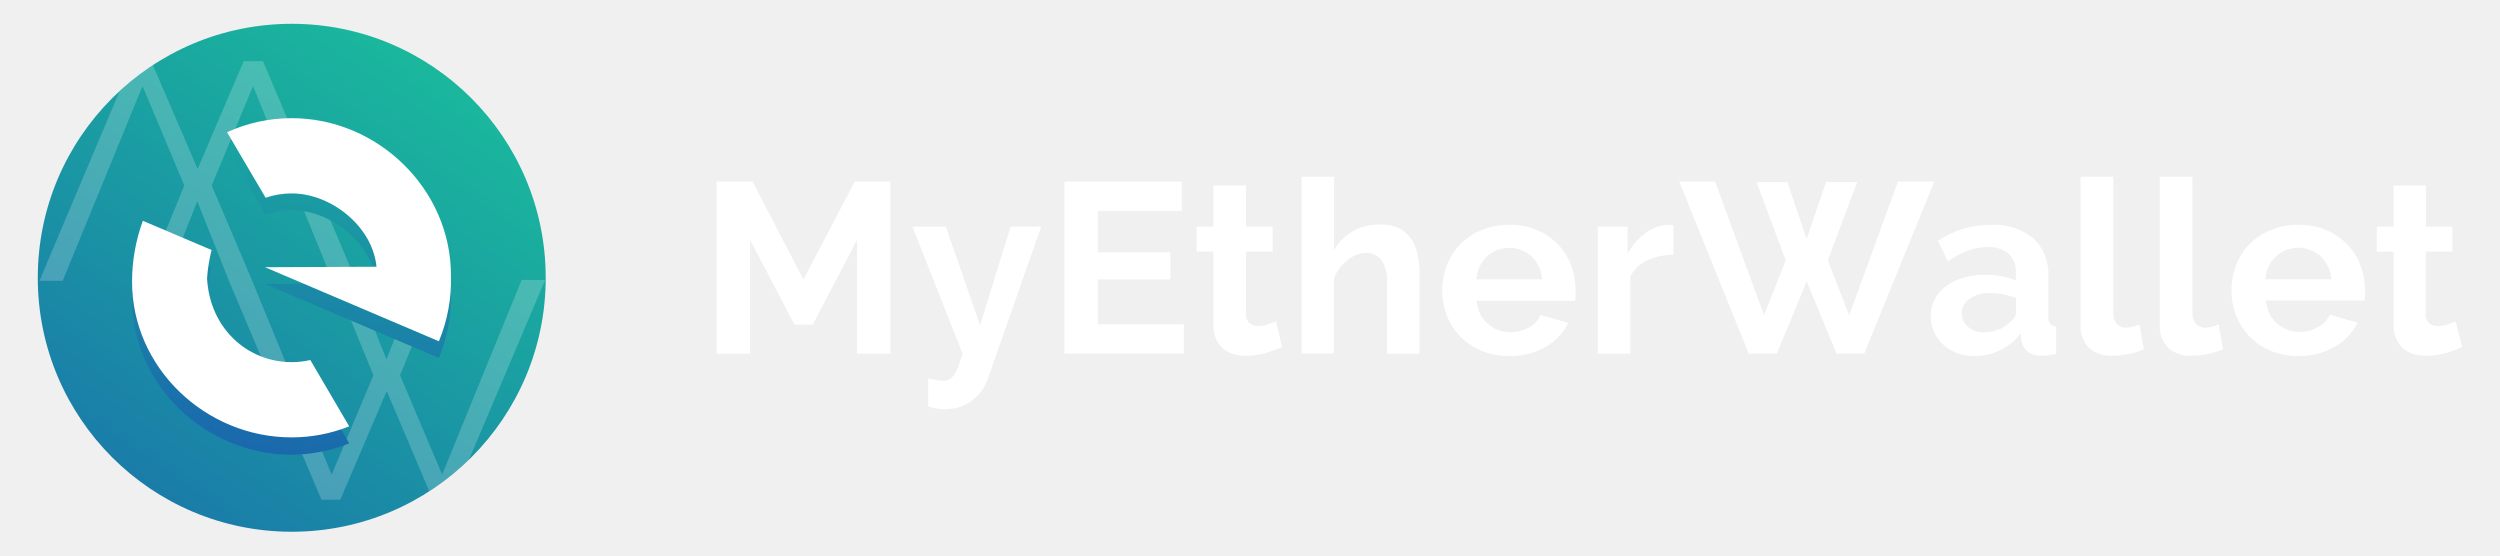
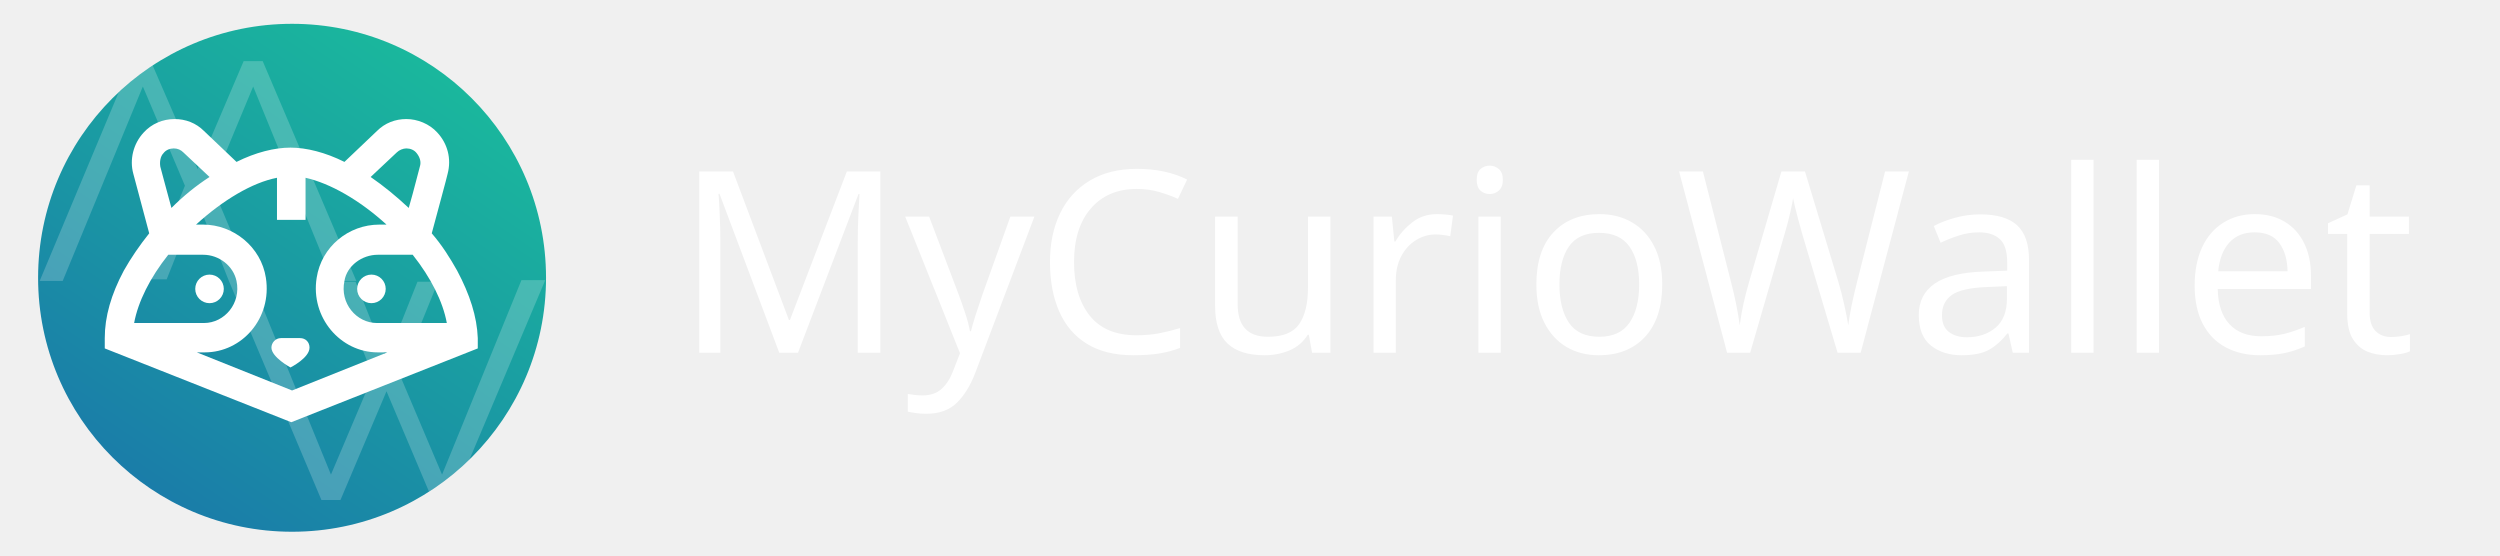
- <svg xmlns="http://www.w3.org/2000/svg" xmlns:xlink="http://www.w3.org/1999/xlink" viewBox="0 0 315 70">
-   <defs>
-     <style>.cls-1{fill:none}.cls-2{fill:url(#linear-gradient)}.cls-3,.cls-5{fill:#fff}.cls-4{clip-path:url(#clip-path)}.cls-5{opacity:.2}.cls-6{fill:url(#linear-gradient-2)}.cls-7{fill:url(#linear-gradient-3)}</style>
-     <linearGradient id="linear-gradient" x1="57.55" y1="4.4" x2="-.67" y2="90.08" gradientUnits="userSpaceOnUse">
-       <stop offset="0" stop-color="#1abc9c" />
-       <stop offset="1" stop-color="#1a5daf" />
-     </linearGradient>
-     <clipPath id="clip-path">
-       <circle class="cls-1" cx="36.76" cy="35" r="32" />
+ <svg xmlns="http://www.w3.org/2000/svg" xmlns:xlink="http://www.w3.org/1999/xlink" version="1.1" id="Layer_1" x="0px" y="0px" viewBox="0 0 315 70" style="enable-background:new 0 0 315 70;" xml:space="preserve">
+   <style type="text/css">
+ 	.st0{fill:url(#SVGID_1_);}
+ 	.st1{fill:#FFFFFF;}
+ 	.st2{clip-path:url(#SVGID_3_);}
+ 	.st3{opacity:0.2;fill:#FFFFFF;enable-background:new    ;}
+ 	.st4{fill:none;}
+ 	.st5{font-family:'AzoSans-Light';}
+ 	.st6{font-size:32px;}
+ </style>
+   <linearGradient id="SVGID_1_" gradientUnits="userSpaceOnUse" x1="57.552" y1="67.599" x2="-0.668" y2="-18.081" gradientTransform="matrix(1 0 0 -1 0 72)">
+     <stop offset="0" style="stop-color:#1ABC9C" />
+     <stop offset="1" style="stop-color:#1A5DAF" />
+   </linearGradient>
+   <circle class="st0" cx="36.8" cy="35" r="32" />
+   <path class="st1" d="M23.8,27.5" />
+   <g>
+     <defs>
+       <circle id="SVGID_2_" cx="36.8" cy="35" r="32" />
+     </defs>
+     <clipPath id="SVGID_3_">
+       <use xlink:href="#SVGID_2_" style="overflow:visible;" />
    </clipPath>
-     <linearGradient id="linear-gradient-2" x1="36.72" y1="3.36" x2="27.74" y2="63.33" xlink:href="#linear-gradient" />
-     <linearGradient id="linear-gradient-3" x1="46.32" y1="4.8" x2="37.33" y2="64.77" xlink:href="#linear-gradient" />
-   </defs>
-   <circle class="cls-2" cx="36.76" cy="35" r="32" />
-   <path class="cls-3" d="M23.84 27.45z" />
-   <g class="cls-4">
-     <path class="cls-5" d="M65.73 35.27L55.71 59.8l-5.3-12.52 4.83-11.81h-2.61l-3.94 9.82-3.9-9.82h-2.57l4.83 11.81-5.26 12.52-10.06-24.53-5.05-11.9 5.2-12.52L41.9 35.38h2.96L33.13 7.7h-2.42L24.9 21.28 19.05 7.7h-2.38L4.97 35.38H7.9l10.06-24.53 5.26 12.52-4.83 11.82h2.57l3.9-9.83 3.94 9.91 11.7 27.69h2.38l5.85-13.69 5.81 13.69h2.42l11.73-27.69h-2.96z" />
-     <path class="cls-6" d="M39.1 47.5a10.13 10.13 0 0 1-2.34.27c-5.58 0-10.33-4.25-10.67-10.56a19.86 19.86 0 0 1 .57-3.57L18 30a22.3 22.3 0 0 0-1.36 7.7c0 10.82 9.27 19.59 20.09 19.59A19.53 19.53 0 0 0 44 55.86z" />
-     <path class="cls-7" d="M36.76 17a19.52 19.52 0 0 0-8.15 1.77l4.86 8.26a10.09 10.09 0 0 1 3.29-.55c4.94 0 10.18 4.14 10.68 9.24l-14.05.06L55.3 45.1a20 20 0 0 0 1.52-8.32C56.82 26 47.58 17 36.76 17z" />
-     <path class="cls-3" d="M23.84 27.45zM39.1 45.36a10.13 10.13 0 0 1-2.34.27c-5.58 0-10.33-4.25-10.67-10.56a19.86 19.86 0 0 1 .57-3.57L18 27.82a22.3 22.3 0 0 0-1.36 7.7c0 10.82 9.27 19.59 20.09 19.59A19.53 19.53 0 0 0 44 53.72zM36.76 14.89a19.52 19.52 0 0 0-8.15 1.77l4.86 8.26a10.09 10.09 0 0 1 3.29-.55c4.94 0 10.18 4.14 10.68 9.24l-14.05.06L55.3 43a20 20 0 0 0 1.52-8.32c0-10.86-9.24-19.79-20.06-19.79z" />
+     <g class="st2">
+       <path class="st3" d="M65.7,35.3l-10,24.5l-5.3-12.5l4.8-11.8h-2.6l-3.9,9.8l-3.9-9.8h-2.6L47,47.3l-5.3,12.5L31.7,35.3l-5-11.9    l5.2-12.5l10,24.5h3L33.1,7.7h-2.4l-5.8,13.6L19,7.7h-2.4L5,35.4h2.9L18,10.9l5.3,12.5l-4.8,11.8H21l3.9-9.8l3.9,9.9L40.5,63h2.4    l5.8-13.7L54.5,63H57l11.7-27.7C68.7,35.3,65.7,35.3,65.7,35.3z" />
+     </g>
  </g>
-   <path class="cls-3" d="M108 44.56V30.21l-5.59 10.69h-2.31l-5.59-10.69v14.35H90.3V22.88h4.52l6.41 12.34 6.47-12.34h4.49v21.68H108zM117 47.67a8 8 0 0 0 1 .23 5.53 5.53 0 0 0 .82.08 1.75 1.75 0 0 0 .73-.15 1.57 1.57 0 0 0 .61-.53 5.23 5.23 0 0 0 .55-1.05q.27-.67.58-1.68l-6.32-16h4.21L123.49 41l3.85-12.46h3.85l-6.72 19.18a5.73 5.73 0 0 1-2 2.75 5.58 5.58 0 0 1-3.47 1.08 6.65 6.65 0 0 1-1-.08 6.36 6.36 0 0 1-1.05-.26v-3.54zM149.17 40.86v3.69h-15.05V22.88h14.78v3.69h-10.57v5.22h9.13v3.42h-9.13v5.65h10.84zM161.54 43.73a18.25 18.25 0 0 1-2 .73 8.47 8.47 0 0 1-2.5.37 5.82 5.82 0 0 1-1.6-.21 3.51 3.51 0 0 1-1.31-.69 3.35 3.35 0 0 1-.9-1.22 4.41 4.41 0 0 1-.34-1.82V31.7h-2.11v-3.14h2.11v-5.19H157v5.19h3.36v3.14H157v7.82a1.45 1.45 0 0 0 .44 1.21 1.69 1.69 0 0 0 1.08.35 3.76 3.76 0 0 0 1.25-.21q.61-.21 1-.37zM178.85 44.56h-4.09v-9a4.53 4.53 0 0 0-.7-2.79 2.37 2.37 0 0 0-2-.9 3.13 3.13 0 0 0-1.16.24 4.54 4.54 0 0 0-1.16.69 5.86 5.86 0 0 0-1 1.05 4.16 4.16 0 0 0-.67 1.34v9.34H164V22.27h4.09v9.25a6.17 6.17 0 0 1 2.4-2.4 6.77 6.77 0 0 1 3.34-.84 5.27 5.27 0 0 1 2.53.53 4 4 0 0 1 1.53 1.42 5.85 5.85 0 0 1 .76 2 12.48 12.48 0 0 1 .21 2.32v10zM190.15 44.86a8.88 8.88 0 0 1-3.48-.66 7.85 7.85 0 0 1-4.35-4.41 8.43 8.43 0 0 1-.6-3.15 8.91 8.91 0 0 1 .58-3.22 7.86 7.86 0 0 1 1.7-2.65 8 8 0 0 1 2.65-1.77 8.9 8.9 0 0 1 3.53-.67 8.68 8.68 0 0 1 3.5.67 8.05 8.05 0 0 1 2.63 1.8 7.67 7.67 0 0 1 1.65 2.63 8.75 8.75 0 0 1 .56 3.11v.76a3.14 3.14 0 0 1-.08.61h-12.38a4.75 4.75 0 0 0 .46 1.68 4.11 4.11 0 0 0 2.26 2 4.31 4.31 0 0 0 1.53.27 4.72 4.72 0 0 0 2.31-.6 3.15 3.15 0 0 0 1.48-1.57l3.51 1a7.14 7.14 0 0 1-2.82 3 8.75 8.75 0 0 1-4.64 1.17zm4.15-9.65a4.26 4.26 0 0 0-1.3-2.88 4.17 4.17 0 0 0-5.66 0 4.19 4.19 0 0 0-.9 1.25 4.41 4.41 0 0 0-.41 1.62h8.31zM210.85 32.1a8.07 8.07 0 0 0-3.33.72 4.2 4.2 0 0 0-2.11 2.06v9.68h-4.09v-16h3.76V32a7.29 7.29 0 0 1 1-1.48 7.76 7.76 0 0 1 1.25-1.15 5.82 5.82 0 0 1 1.36-.75 3.76 3.76 0 0 1 1.33-.26h.5a1.66 1.66 0 0 1 .32 0v3.74zM221.32 22.94h3.88l2.44 7.18 2.44-7.18H234l-3.7 9.86 2.7 6.93 6.14-16.86h4.58l-8.82 21.68h-3.5l-3.76-9.1-3.76 9.1h-3.54l-8.76-21.68h4.52l6.17 16.86L225 32.8zM248.74 44.86a6.07 6.07 0 0 1-2.17-.38 5.21 5.21 0 0 1-1.74-1.07 5 5 0 0 1-1.15-1.6 4.85 4.85 0 0 1-.41-2 4.44 4.44 0 0 1 .5-2.09 4.8 4.8 0 0 1 1.4-1.63 7 7 0 0 1 2.17-1.09 9.4 9.4 0 0 1 2.75-.38 11.85 11.85 0 0 1 2.09.18 8.54 8.54 0 0 1 1.82.52v-.9a3.21 3.21 0 0 0-.9-2.44 3.75 3.75 0 0 0-2.67-.85 7.08 7.08 0 0 0-2.5.46 11.63 11.63 0 0 0-2.5 1.34l-1.25-2.6a11.82 11.82 0 0 1 6.66-2 7.8 7.8 0 0 1 5.34 1.67 6.21 6.21 0 0 1 1.91 4.9v5a1.44 1.44 0 0 0 .23.92 1 1 0 0 0 .75.31v3.48a9.14 9.14 0 0 1-1.8.21 2.73 2.73 0 0 1-1.79-.52 2.23 2.23 0 0 1-.78-1.37l-.09-.93a7.08 7.08 0 0 1-2.6 2.14 7.45 7.45 0 0 1-3.27.72zm1.16-3a5.33 5.33 0 0 0 2-.37 3.58 3.58 0 0 0 1.45-1 1.47 1.47 0 0 0 .67-1.16v-1.8a10 10 0 0 0-1.59-.44 8.58 8.58 0 0 0-1.65-.17 4.37 4.37 0 0 0-2.6.72 2.15 2.15 0 0 0-1 1.82 2.18 2.18 0 0 0 .79 1.73 2.88 2.88 0 0 0 1.93.68zM262.18 22.27h4.09v17.16a2 2 0 0 0 .43 1.37 1.54 1.54 0 0 0 1.22.49 3.06 3.06 0 0 0 .81-.12 5.46 5.46 0 0 0 .84-.31l.55 3.14a7.9 7.9 0 0 1-1.92.61 10.52 10.52 0 0 1-2 .21 4.1 4.1 0 0 1-3-1 3.88 3.88 0 0 1-1.05-2.92V22.27zM272.16 22.27h4.09v17.16a2 2 0 0 0 .43 1.37 1.54 1.54 0 0 0 1.22.49 3.06 3.06 0 0 0 .81-.12 5.46 5.46 0 0 0 .84-.31l.55 3.14a7.9 7.9 0 0 1-1.92.61 10.52 10.52 0 0 1-2 .21 4.1 4.1 0 0 1-3-1 3.88 3.88 0 0 1-1.05-2.92V22.27zM289.6 44.86a8.88 8.88 0 0 1-3.48-.66 7.85 7.85 0 0 1-4.35-4.41 8.43 8.43 0 0 1-.6-3.15 8.91 8.91 0 0 1 .58-3.22 7.86 7.86 0 0 1 1.68-2.66A8 8 0 0 1 286.1 29a8.9 8.9 0 0 1 3.53-.67 8.68 8.68 0 0 1 3.5.67 8.05 8.05 0 0 1 2.63 1.8 7.67 7.67 0 0 1 1.65 2.63 8.75 8.75 0 0 1 .59 3.07v.76a3.14 3.14 0 0 1-.08.61h-12.41a4.75 4.75 0 0 0 .46 1.68 4.11 4.11 0 0 0 2.26 2 4.31 4.31 0 0 0 1.53.27 4.72 4.72 0 0 0 2.31-.6 3.15 3.15 0 0 0 1.48-1.57l3.51 1a7.14 7.14 0 0 1-2.82 3 8.75 8.75 0 0 1-4.64 1.21zm4.15-9.65a4.26 4.26 0 0 0-1.33-2.89 4.17 4.17 0 0 0-5.66 0 4.19 4.19 0 0 0-.9 1.25 4.41 4.41 0 0 0-.41 1.62h8.31zM310.24 43.73a18.25 18.25 0 0 1-2 .73 8.47 8.47 0 0 1-2.5.37 5.82 5.82 0 0 1-1.6-.21 3.51 3.51 0 0 1-1.31-.69 3.35 3.35 0 0 1-.9-1.22 4.41 4.41 0 0 1-.34-1.82V31.7h-2.11v-3.14h2.11v-5.19h4.09v5.19H309v3.14h-3.36v7.82a1.45 1.45 0 0 0 .44 1.21 1.69 1.69 0 0 0 1.08.35 3.76 3.76 0 0 0 1.25-.21q.61-.21 1-.37z" />
+   <rect x="85" y="20" class="st4" width="230" height="50" />
+   <text transform="matrix(1 0 0 1 85 44.4479)" class="st1 st5 st6">MyCurioWallet</text>
+   <path class="st1" d="M57.6,34.1c-0.9-1.6-1.9-3.2-3.2-4.7c0.8-3,1.9-7,2-7.5c0.5-1.9,0-3.8-1.3-5.2c-1-1.1-2.5-1.7-3.9-1.7  c-1.4,0-2.7,0.5-3.7,1.5l-4.1,3.9c-2.4-1.2-4.8-1.8-6.8-1.8s-4.4,0.6-6.8,1.8l-4.1-3.9c-1-1-2.3-1.5-3.7-1.5c-1.5,0-2.9,0.6-3.9,1.7  c-1.3,1.4-1.8,3.4-1.3,5.2c0.1,0.4,1.2,4.5,2,7.5c-1.2,1.5-2.3,3.1-3.2,4.7c-1.6,3-2.4,5.8-2.4,8.5v1.3l23.5,9.3l23.5-9.3v-1.3  C60.1,39.9,59.2,37.1,57.6,34.1z M20.6,19.3c0.3-0.4,0.8-0.6,1.3-0.6c0.5,0,0.9,0.2,1.2,0.5l3.3,3.1c-1.7,1.1-3.3,2.4-4.8,3.9  c-0.7-2.5-1.3-4.9-1.4-5.2C20.1,20.4,20.2,19.7,20.6,19.3z M21.2,32.1h4.4c2,0,3.8,1.4,4.2,3.3c0.6,2.8-1.5,5.3-4.1,5.3h-8.8  C17.4,38,18.9,35,21.2,32.1z M25.8,44.4c4.7,0,8.5-4.3,7.7-9.4c-0.6-3.9-4.1-6.7-7.9-6.7h-0.9c3.4-3.1,7.1-5.3,10.2-5.9v5.3h3.6  v-5.3c3.1,0.7,6.8,2.8,10.2,5.9h-0.9c-3.9,0-7.3,2.8-7.9,6.7c-0.8,5,3,9.4,7.7,9.4h1.2l-12,4.8l-12-4.8H25.8z M52.5,19.3  c0.4,0.5,0.6,1.1,0.4,1.7c-0.1,0.3-0.7,2.8-1.4,5.2c-1.6-1.5-3.2-2.8-4.8-3.9l3.3-3.1c0.3-0.3,0.8-0.5,1.2-0.5  C51.7,18.7,52.2,18.9,52.5,19.3z M47.6,32.1H52c2.3,2.9,3.8,5.9,4.3,8.6h-8.8c-2.6,0-4.7-2.5-4.1-5.3C43.7,33.5,45.6,32.1,47.6,32.1  z" />
+   <ellipse class="st1" cx="26.4" cy="36.4" rx="1.8" ry="1.8" />
+   <path class="st1" d="M39,43.8c0-0.7-0.5-1.2-1.2-1.2h-1.2h-1.2c-0.7,0-1.2,0.6-1.2,1.2c0,1.2,2.4,2.5,2.4,2.5S39,45.1,39,43.8z" />
+   <ellipse class="st1" cx="46.8" cy="36.4" rx="1.8" ry="1.8" />
</svg>
